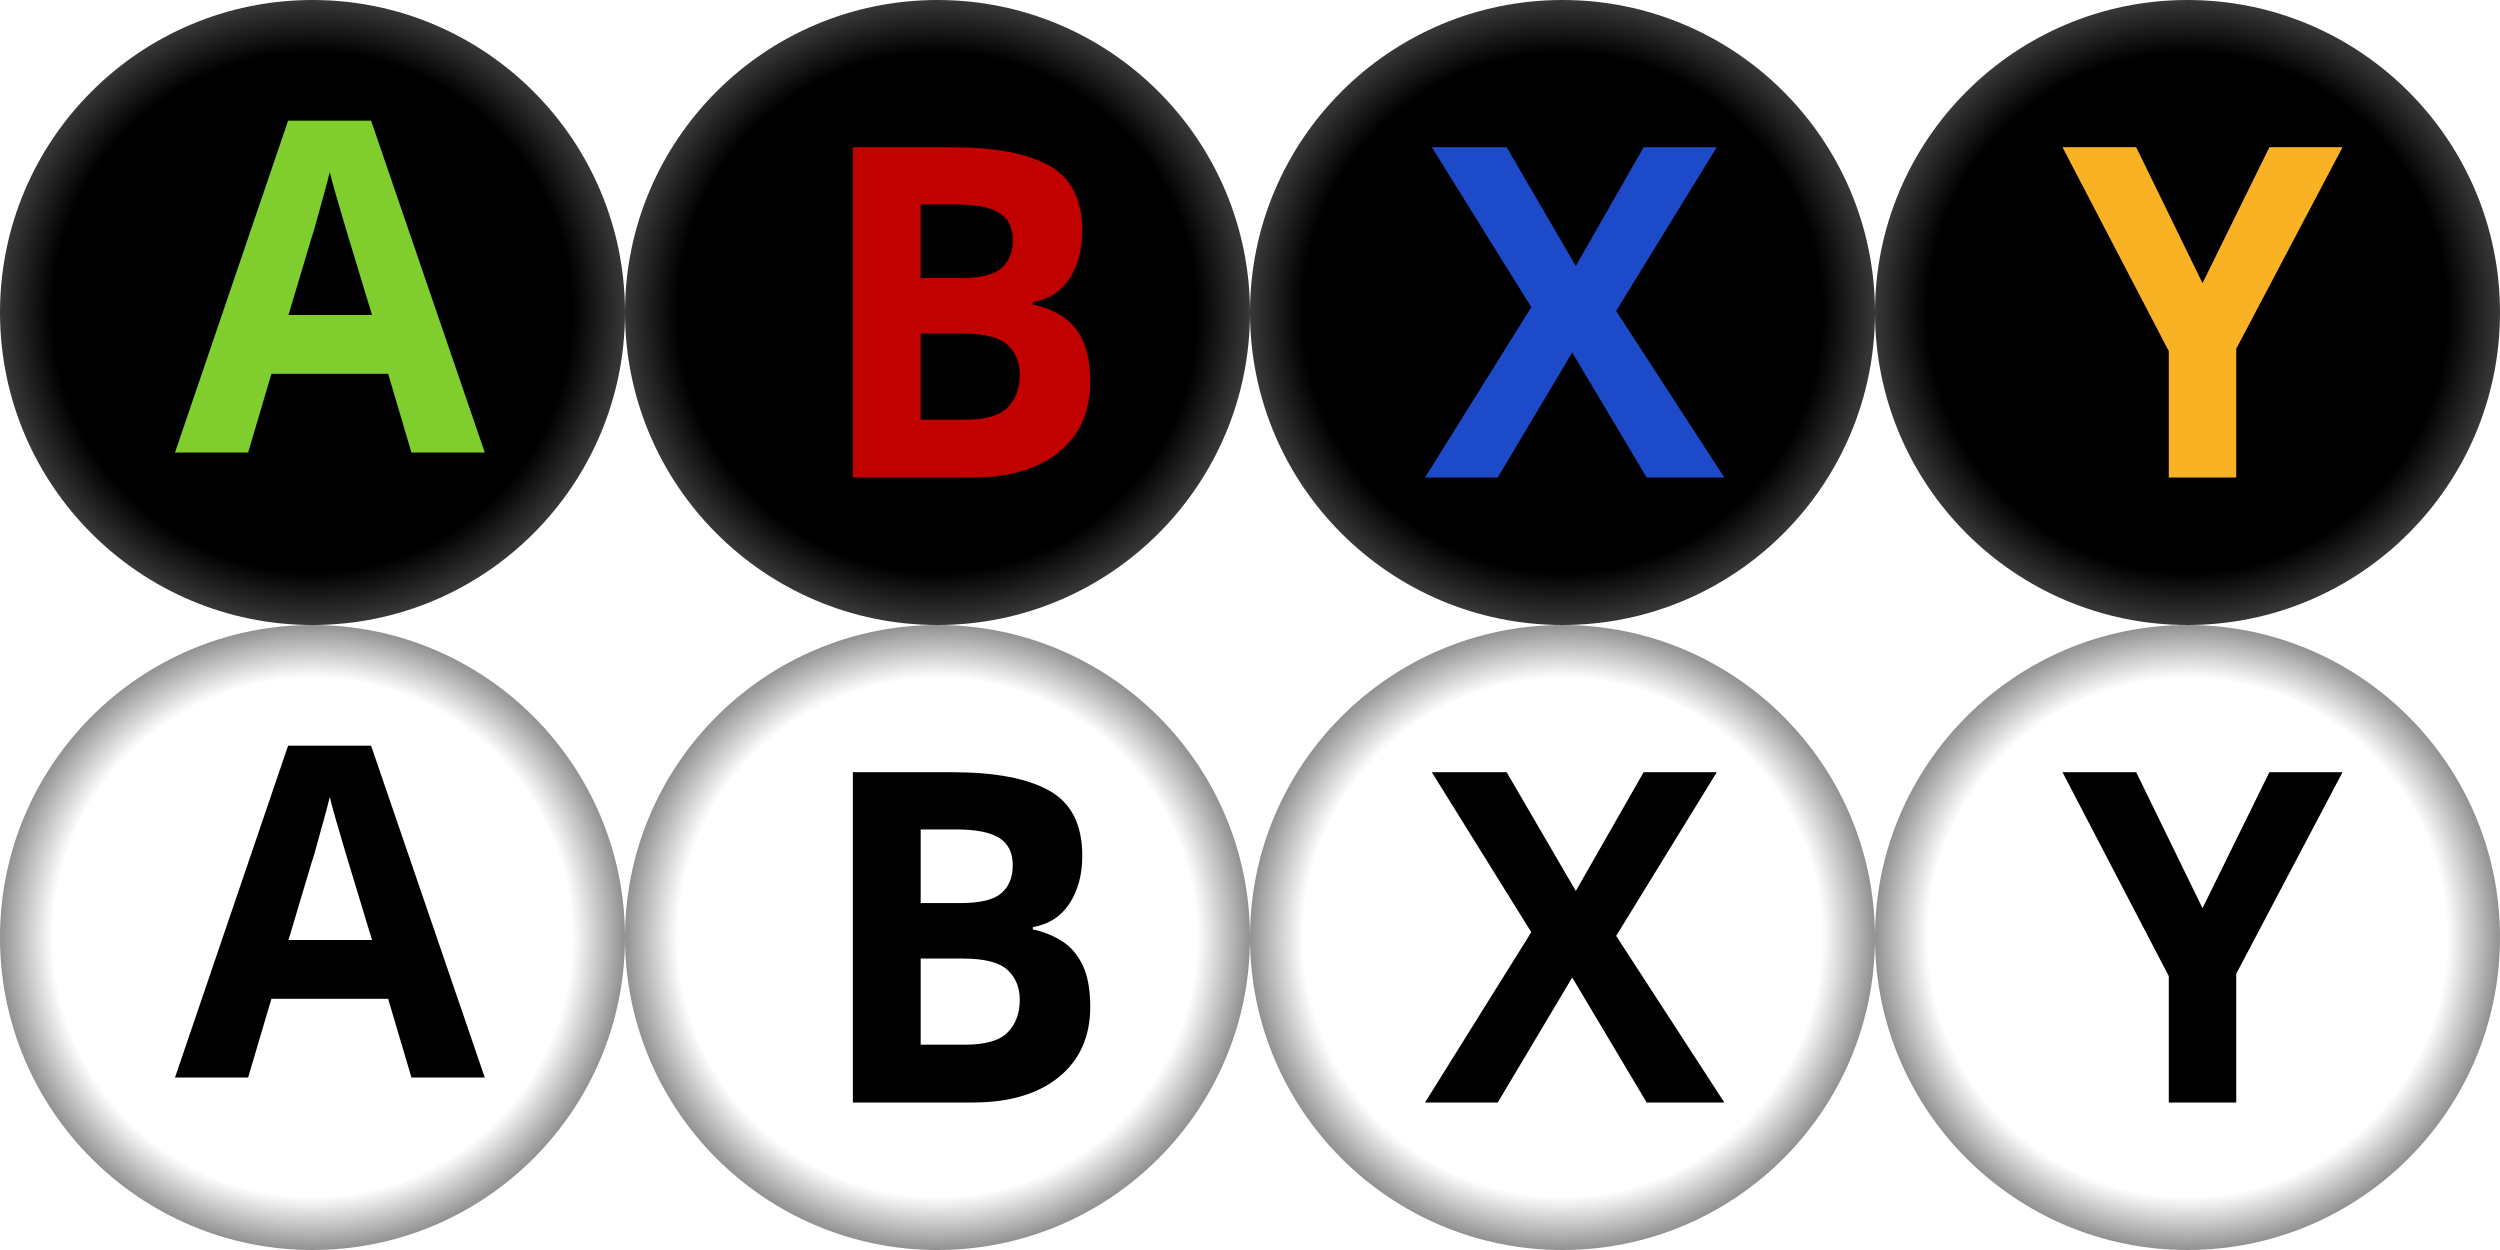
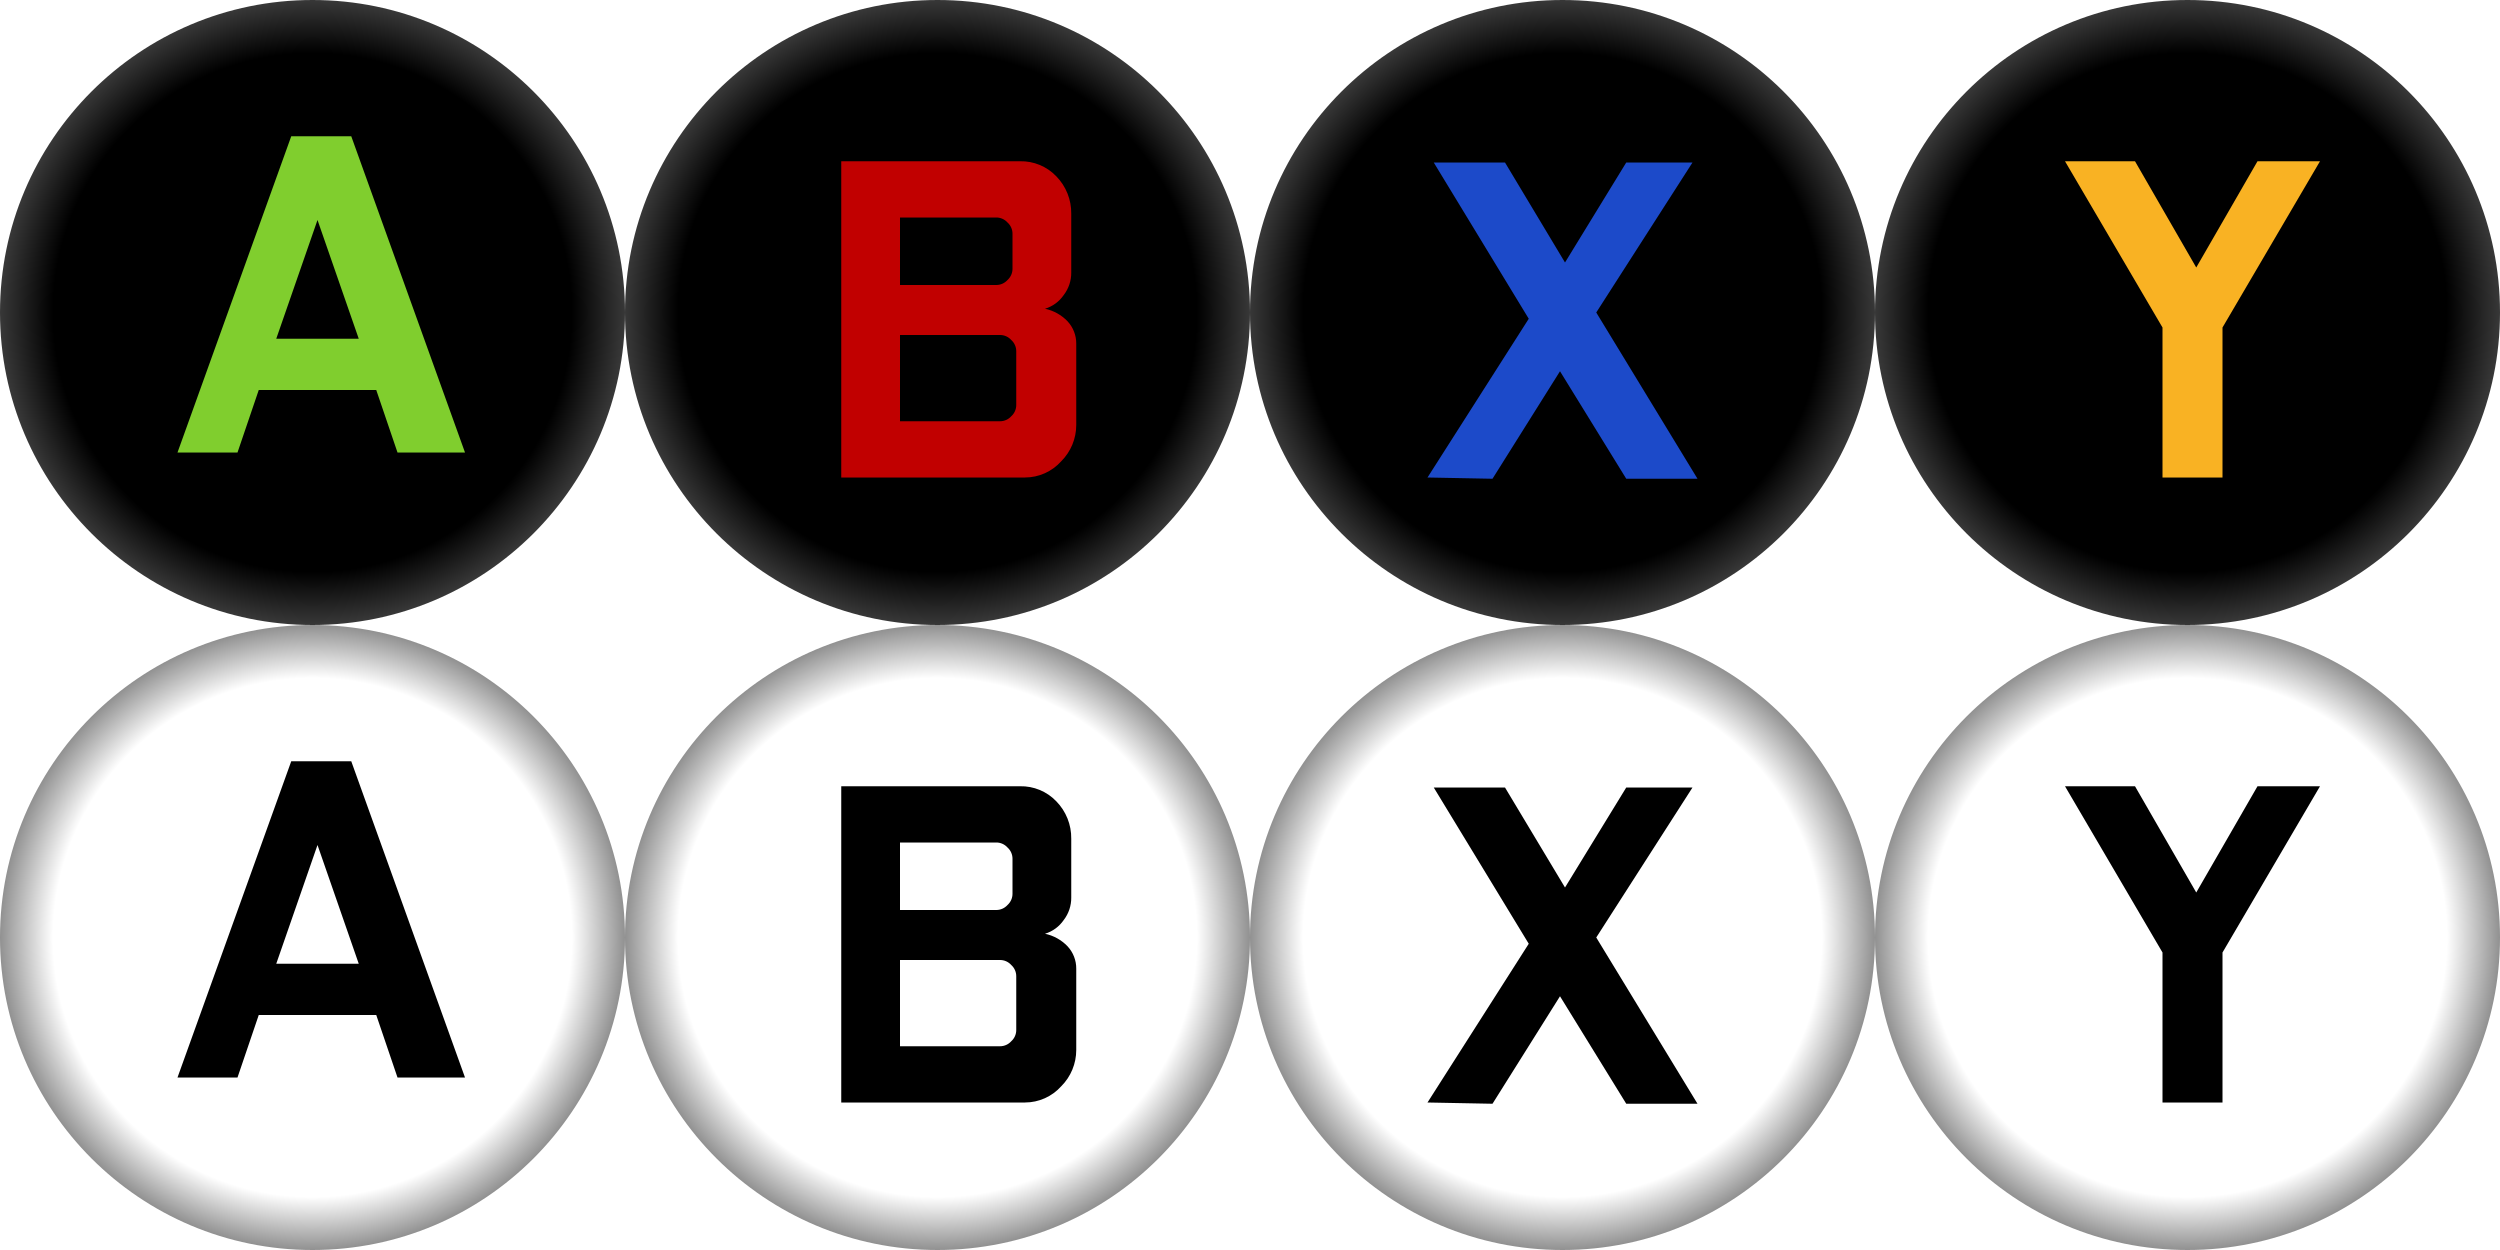
<svg xmlns="http://www.w3.org/2000/svg" xmlns:xlink="http://www.w3.org/1999/xlink" width="200" height="100" viewBox="0 0 200 100">
  <defs>
-     <style>.cls-1{fill:url(#radial-gradient);}.cls-12,.cls-2,.cls-4,.cls-6,.cls-9{font-size:37.01px;font-family:GeForce-Bold, GeForce;font-weight:700;}.cls-2{fill:#f9b223;}.cls-3{fill:url(#New_Gradient_Swatch_copy);}.cls-5{fill:url(#radial-gradient-2);}.cls-6{fill:#1c4ac9;}.cls-7{fill:url(#New_Gradient_Swatch_copy-2);}.cls-8{fill:url(#radial-gradient-3);}.cls-9{fill:#c10000;}.cls-10{fill:url(#New_Gradient_Swatch_copy-3);}.cls-11{fill:url(#radial-gradient-4);}.cls-12{fill:#80ce2e;}.cls-13{fill:url(#New_Gradient_Swatch_copy-4);}</style>
+     <style>.cls-1{fill:url(#radial-gradient);}.cls-2{fill:#f9b223;}.cls-3{fill:url(#New_Gradient_Swatch_copy);}.cls-4{fill:url(#radial-gradient-2);}.cls-5{fill:#1c4ac9;}.cls-6{fill:url(#New_Gradient_Swatch_copy-2);}.cls-7{fill:url(#radial-gradient-3);}.cls-8{fill:#c10000;}.cls-9{fill:url(#New_Gradient_Swatch_copy-3);}.cls-10{fill:url(#radial-gradient-4);}.cls-11{fill:#80ce2e;}.cls-12{fill:url(#New_Gradient_Swatch_copy-4);}</style>
    <radialGradient id="radial-gradient" cx="175" cy="25" r="25" gradientUnits="userSpaceOnUse">
      <stop offset="0.83" />
      <stop offset="1" stop-color="#383838" />
    </radialGradient>
    <radialGradient id="New_Gradient_Swatch_copy" cx="175" cy="75" r="25" gradientUnits="userSpaceOnUse">
      <stop offset="0.83" stop-color="#fff" />
      <stop offset="1" stop-color="#919191" />
    </radialGradient>
    <radialGradient id="radial-gradient-2" cx="125" r="25" xlink:href="#radial-gradient" />
    <radialGradient id="New_Gradient_Swatch_copy-2" cx="125" r="25" xlink:href="#New_Gradient_Swatch_copy" />
    <radialGradient id="radial-gradient-3" cx="75" r="25" xlink:href="#radial-gradient" />
    <radialGradient id="New_Gradient_Swatch_copy-3" cx="75" r="25" xlink:href="#New_Gradient_Swatch_copy" />
    <radialGradient id="radial-gradient-4" cx="25" r="25" xlink:href="#radial-gradient" />
    <radialGradient id="New_Gradient_Swatch_copy-4" cx="25" r="25" xlink:href="#New_Gradient_Swatch_copy" />
  </defs>
  <g id="assets">
    <g id="buttons">
      <g id="y">
        <g id="button_y" data-name="button y">
          <circle id="Y-2" data-name="Y" class="cls-1" cx="175" cy="25" r="25" />
-           <text class="cls-2" transform="translate(165 38.2) scale(0.97 1)">Y</text>
+           <path class="cls-2" d="M165.2,12.9h5.6l4.9,8.5,4.9-8.5h5l-7.8,13.3v12H173v-12Z" />
        </g>
        <g id="button_y_pressed" data-name="button y pressed">
          <circle id="Y-3" data-name="Y" class="cls-3" cx="175" cy="75" r="25" />
-           <text class="cls-4" transform="translate(165 88.2) scale(0.97 1)">Y</text>
+           <path d="M165.2,62.9h5.6l4.9,8.5,4.9-8.5h5l-7.8,13.3v12H173v-12Z" />
        </g>
      </g>
      <g id="x">
        <g id="button_x" data-name="button x">
-           <circle id="X-2" data-name="X" class="cls-5" cx="125" cy="25" r="25" />
-           <text class="cls-6" transform="translate(114 38.2) scale(0.97 1)">X</text>
+           <circle id="X-2" data-name="X" class="cls-4" cx="125" cy="25" r="25" />
+           <path class="cls-5" d="M114.2,38.2l8.1-12.7-7.6-12.5h5.7l4.8,8,4.9-8h5.3l-7.7,12,8.1,13.3h-5.7l-5.3-8.6-5.4,8.6Z" />
        </g>
        <g id="button_x_pressed" data-name="button x pressed">
-           <circle id="X-3" data-name="X" class="cls-7" cx="125" cy="75" r="25" />
-           <text class="cls-4" transform="translate(114 88.2) scale(0.97 1)">X</text>
+           <circle id="X-3" data-name="X" class="cls-6" cx="125" cy="75" r="25" />
+           <path d="M114.2,88.2l8.1-12.7-7.6-12.5h5.7l4.8,8,4.9-8h5.3l-7.7,12,8.1,13.3h-5.7l-5.3-8.6-5.4,8.6Z" />
        </g>
      </g>
      <g id="b">
        <g id="button_b" data-name="button b">
-           <circle id="B-2" data-name="B" class="cls-8" cx="75" cy="25" r="25" />
-           <text class="cls-9" transform="translate(65 38.2) scale(0.97 1)">B</text>
+           <circle id="B-2" data-name="B" class="cls-7" cx="75" cy="25" r="25" />
+           <path class="cls-8" d="M67.3,38.2V12.9H81.6a3.9,3.9,0,0,1,2.9,1.2,4.2,4.2,0,0,1,1.2,3v4.7a2.9,2.9,0,0,1-.6,1.8,2.8,2.8,0,0,1-1.5,1.1,3.5,3.5,0,0,1,1.8,1,2.6,2.6,0,0,1,.7,1.8V34a4.1,4.1,0,0,1-1.2,2.9A3.9,3.9,0,0,1,82,38.2ZM72,22.8h7.7a1.2,1.2,0,0,0,.9-.4,1.2,1.2,0,0,0,.4-.9V18.7a1.2,1.2,0,0,0-.4-.9,1.2,1.2,0,0,0-.9-.4H72Zm0,10.9h8a1.2,1.2,0,0,0,.9-.4,1.2,1.2,0,0,0,.4-.9V28.1a1.2,1.2,0,0,0-.4-.9,1.2,1.2,0,0,0-.9-.4H72Z" />
        </g>
        <g id="button_b_pressed" data-name="button b pressed">
-           <circle id="B-3" data-name="B" class="cls-10" cx="75" cy="75" r="25" />
-           <text class="cls-4" transform="translate(65 88.2) scale(0.97 1)">B</text>
+           <circle id="B-3" data-name="B" class="cls-9" cx="75" cy="75" r="25" />
+           <path d="M67.3,88.2V62.9H81.6a3.9,3.9,0,0,1,2.9,1.2,4.2,4.2,0,0,1,1.2,3v4.7a2.9,2.9,0,0,1-.6,1.8,2.8,2.8,0,0,1-1.5,1.1,3.5,3.5,0,0,1,1.8,1,2.6,2.6,0,0,1,.7,1.8V84a4.1,4.1,0,0,1-1.2,2.9A3.9,3.9,0,0,1,82,88.2ZM72,72.8h7.7a1.2,1.2,0,0,0,.9-.4,1.2,1.2,0,0,0,.4-.9V68.7a1.2,1.2,0,0,0-.4-.9,1.2,1.2,0,0,0-.9-.4H72Zm0,10.9h8a1.2,1.2,0,0,0,.9-.4,1.2,1.2,0,0,0,.4-.9V78.1a1.2,1.2,0,0,0-.4-.9,1.2,1.2,0,0,0-.9-.4H72Z" />
        </g>
      </g>
      <g id="a">
        <g id="button_a" data-name="button a">
-           <circle id="A-2" data-name="A" class="cls-11" cx="25" cy="25" r="25" />
-           <text class="cls-12" transform="translate(14 36.2) scale(0.97 1)">A</text>
+           <circle id="A-2" data-name="A" class="cls-10" cx="25" cy="25" r="25" />
+           <path class="cls-11" d="M14.2,36.2l9.1-25.3h4.8l9.1,25.3H31.8l-1.7-5H20.7l-1.7,5Zm7.9-9.1h6.6l-3.3-9.5Z" />
        </g>
        <g id="button_a_pressed" data-name="button a pressed">
-           <circle id="A-3" data-name="A" class="cls-13" cx="25" cy="75" r="25" />
-           <text class="cls-4" transform="translate(14 86.2) scale(0.97 1)">A</text>
+           <circle id="A-3" data-name="A" class="cls-12" cx="25" cy="75" r="25" />
+           <path d="M14.2,86.2l9.1-25.3h4.8l9.1,25.3H31.8l-1.7-5H20.7l-1.7,5Zm7.9-9.1h6.6l-3.3-9.5Z" />
        </g>
      </g>
    </g>
  </g>
</svg>
